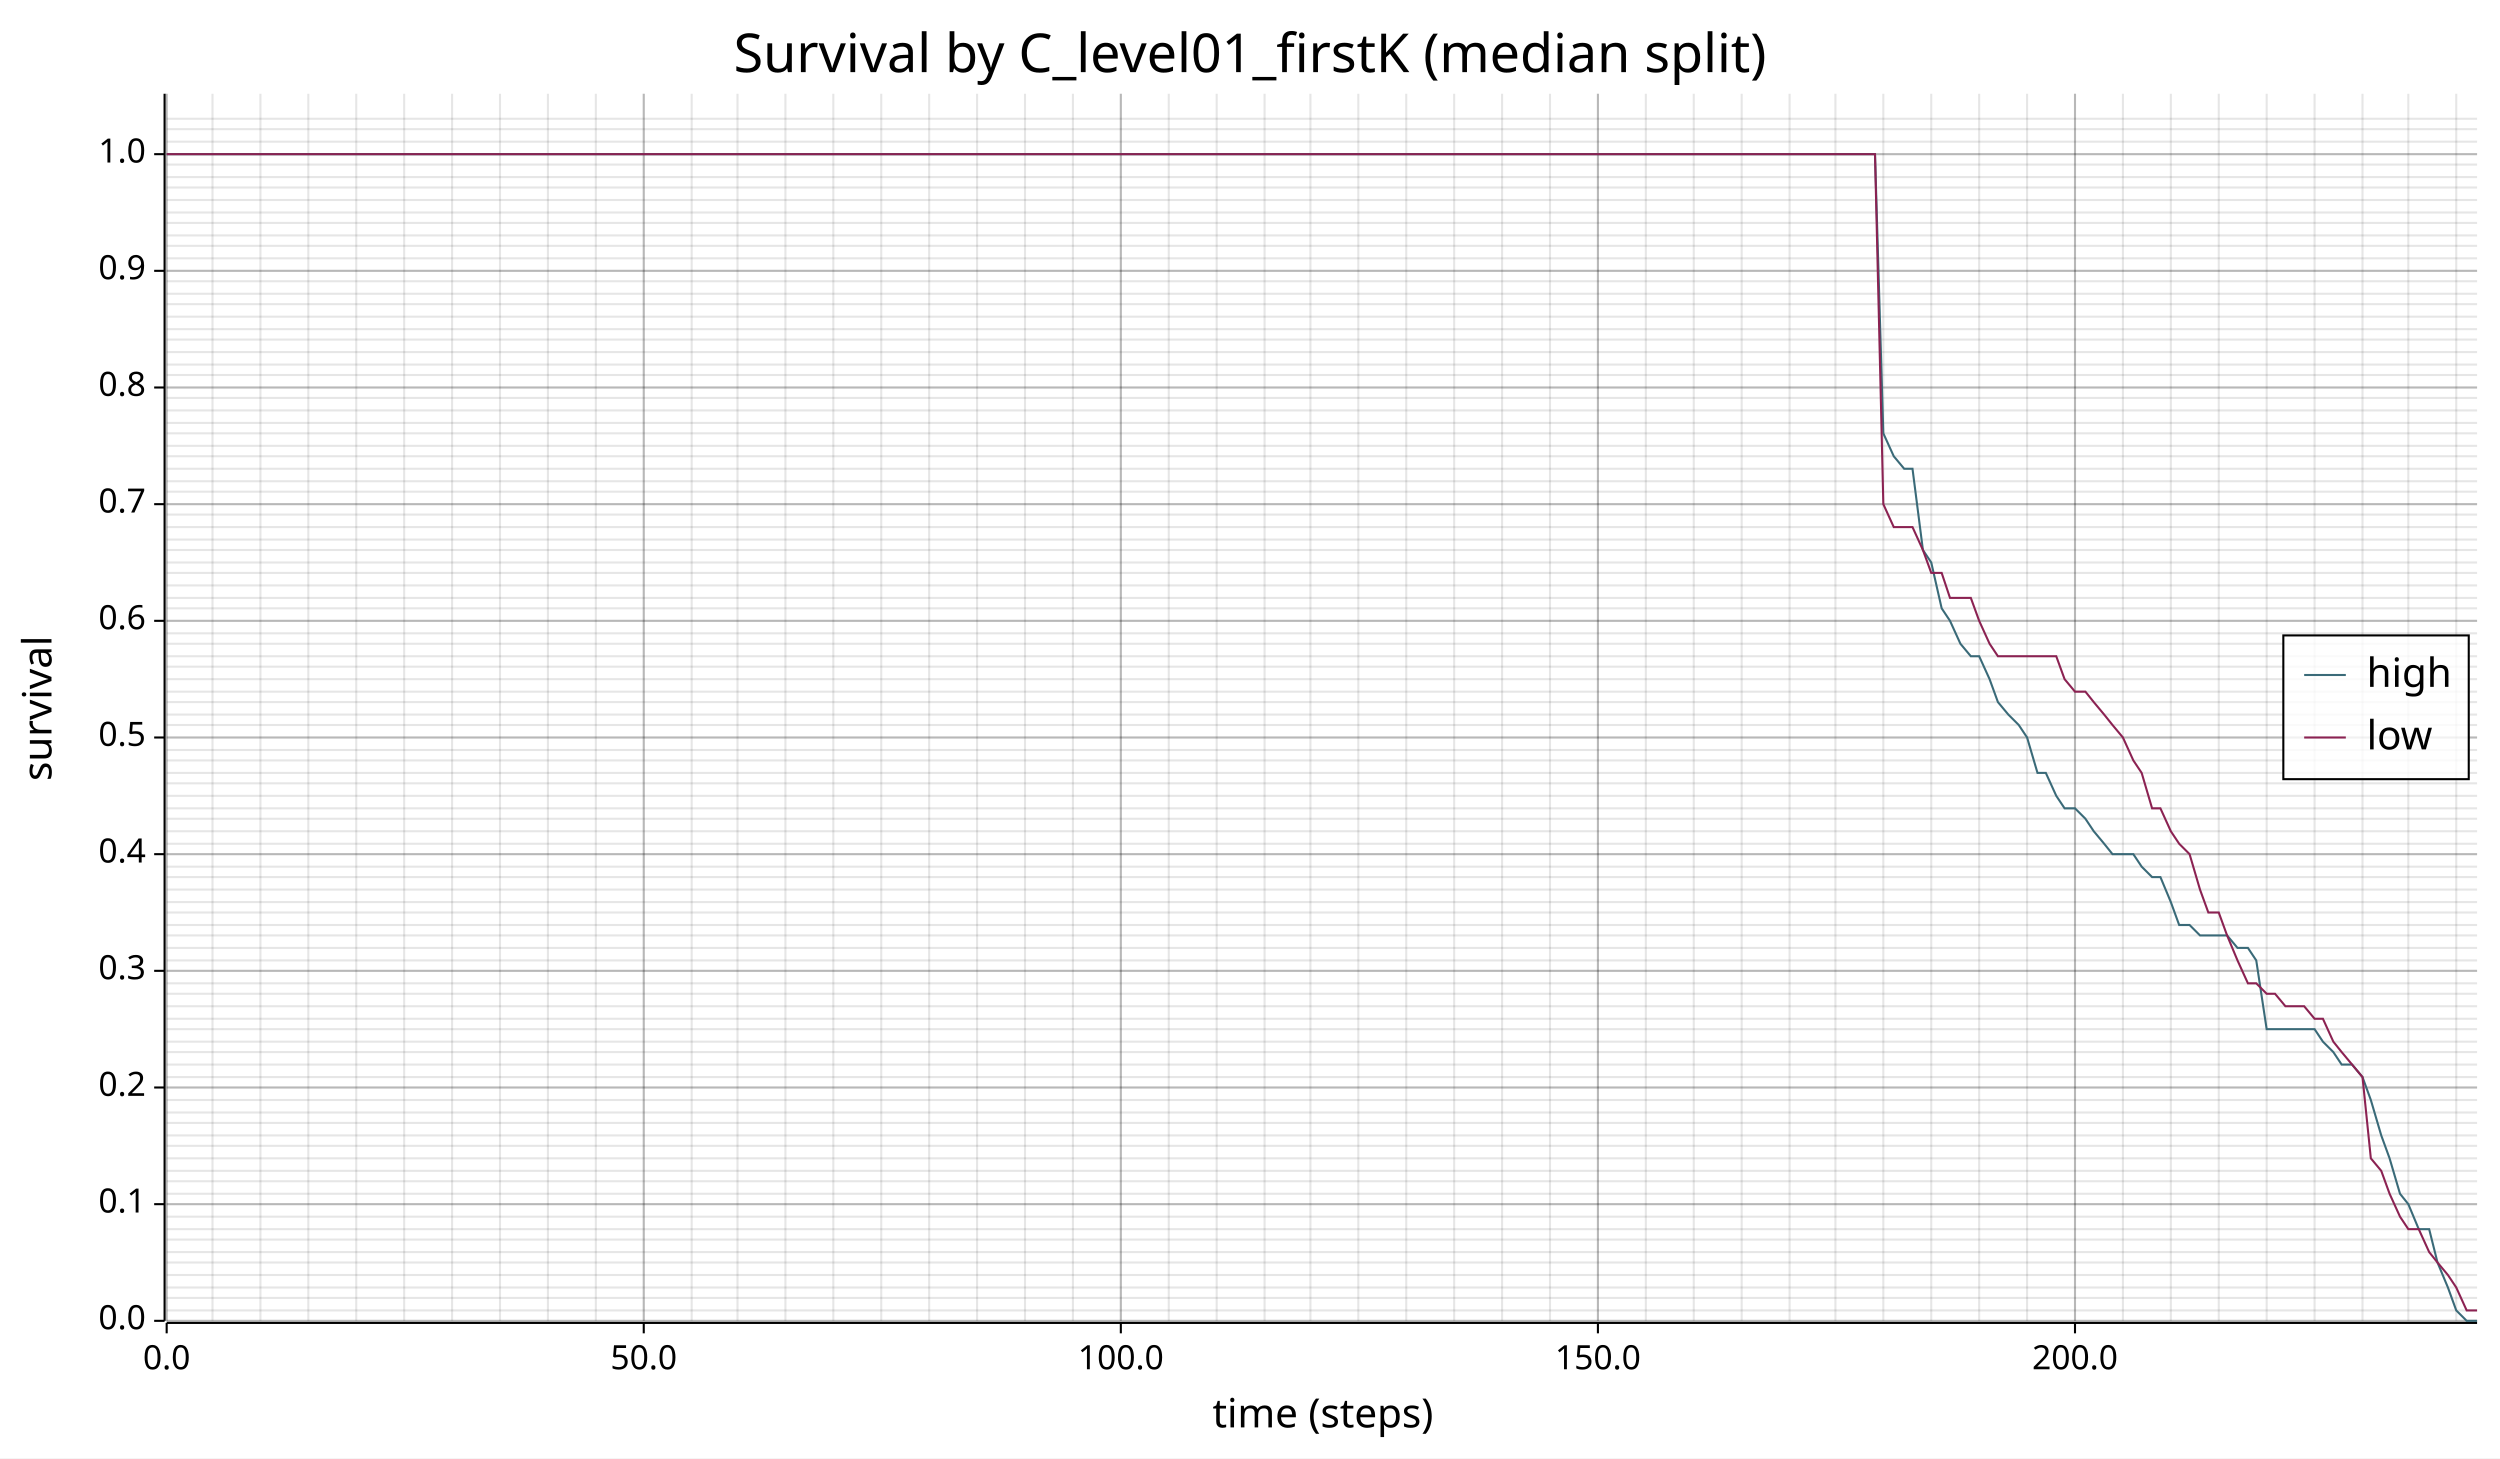
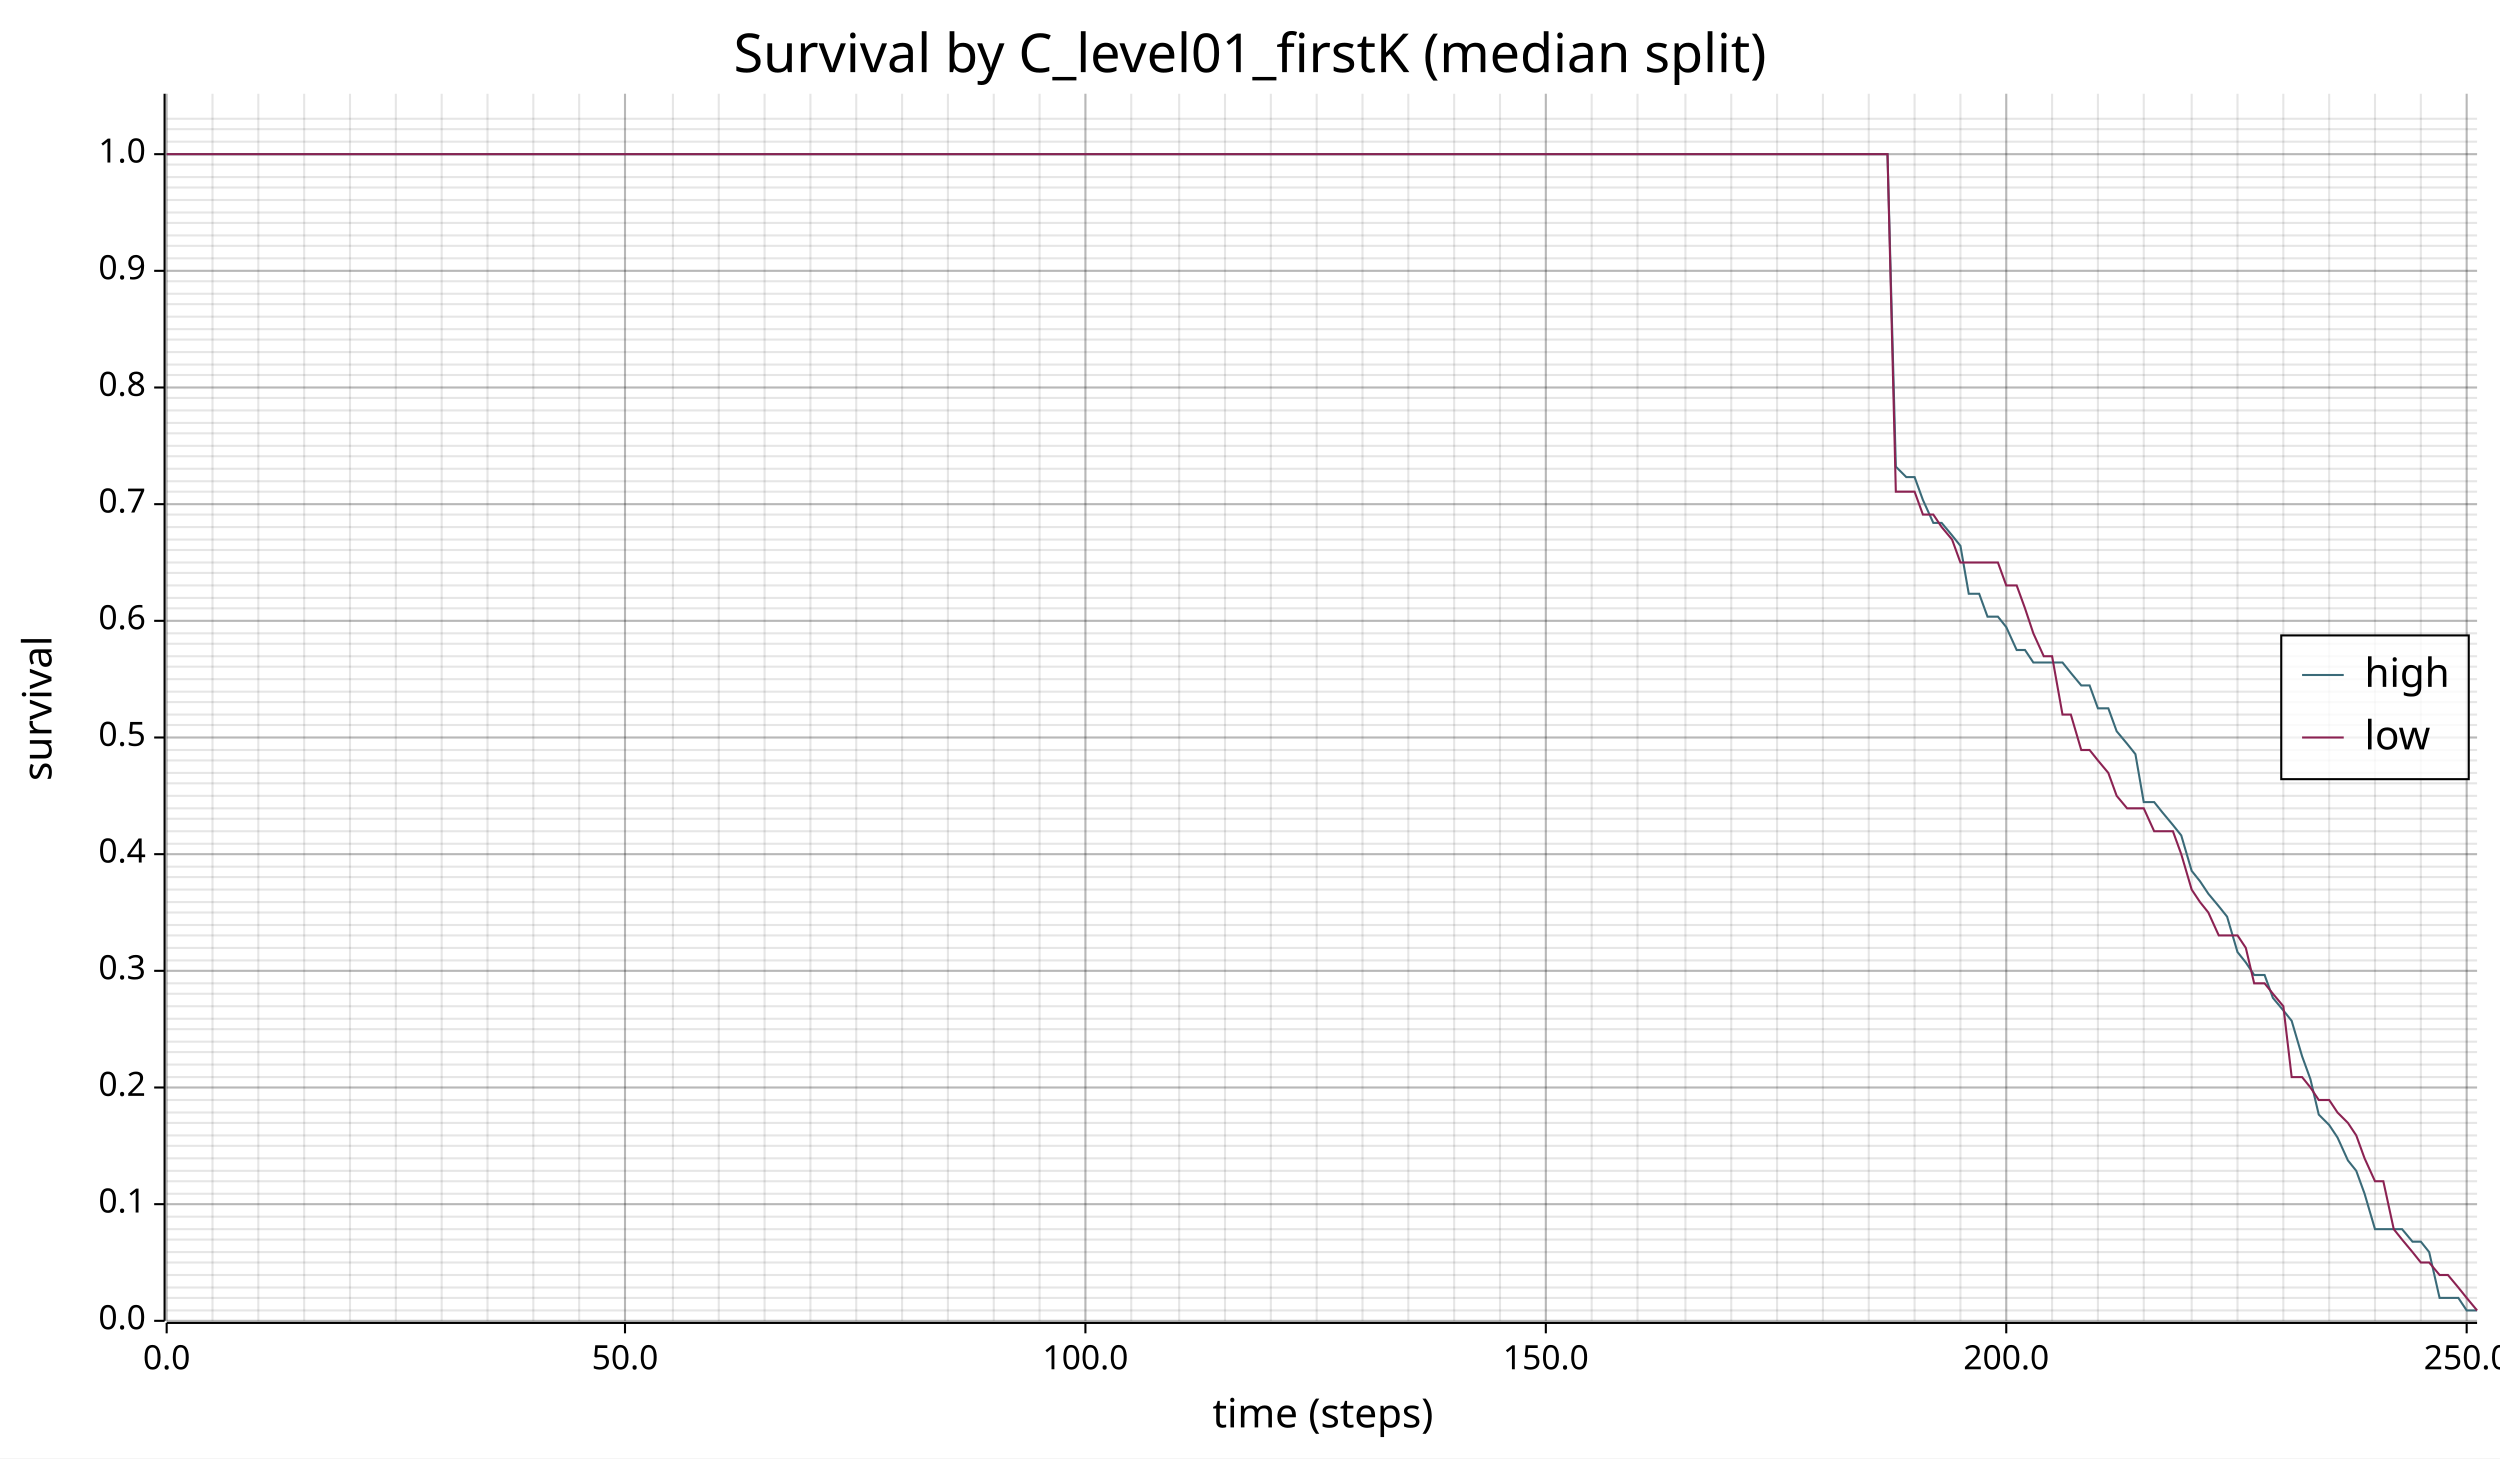
<svg xmlns="http://www.w3.org/2000/svg" width="1200" height="700" viewBox="0 0 1200 700">
  <rect x="0" y="0" width="1200" height="700" opacity="1" fill="#FFFFFF" stroke="none" />
  <text x="600" y="15" dy="0.76em" text-anchor="middle" font-family="sans-serif" font-size="25.806" opacity="1" fill="#000000">
Survival by C_level01_firstK (median split)
</text>
  <line opacity="0.1" stroke="#000000" stroke-width="1" x1="80" y1="634" x2="80" y2="45" />
  <line opacity="0.1" stroke="#000000" stroke-width="1" x1="102" y1="634" x2="102" y2="45" />
-   <line opacity="0.1" stroke="#000000" stroke-width="1" x1="125" y1="634" x2="125" y2="45" />
-   <line opacity="0.1" stroke="#000000" stroke-width="1" x1="148" y1="634" x2="148" y2="45" />
-   <line opacity="0.1" stroke="#000000" stroke-width="1" x1="171" y1="634" x2="171" y2="45" />
-   <line opacity="0.1" stroke="#000000" stroke-width="1" x1="194" y1="634" x2="194" y2="45" />
-   <line opacity="0.1" stroke="#000000" stroke-width="1" x1="217" y1="634" x2="217" y2="45" />
-   <line opacity="0.1" stroke="#000000" stroke-width="1" x1="240" y1="634" x2="240" y2="45" />
-   <line opacity="0.1" stroke="#000000" stroke-width="1" x1="263" y1="634" x2="263" y2="45" />
-   <line opacity="0.1" stroke="#000000" stroke-width="1" x1="286" y1="634" x2="286" y2="45" />
-   <line opacity="0.1" stroke="#000000" stroke-width="1" x1="309" y1="634" x2="309" y2="45" />
-   <line opacity="0.1" stroke="#000000" stroke-width="1" x1="332" y1="634" x2="332" y2="45" />
-   <line opacity="0.1" stroke="#000000" stroke-width="1" x1="354" y1="634" x2="354" y2="45" />
-   <line opacity="0.1" stroke="#000000" stroke-width="1" x1="377" y1="634" x2="377" y2="45" />
-   <line opacity="0.1" stroke="#000000" stroke-width="1" x1="400" y1="634" x2="400" y2="45" />
-   <line opacity="0.1" stroke="#000000" stroke-width="1" x1="423" y1="634" x2="423" y2="45" />
-   <line opacity="0.1" stroke="#000000" stroke-width="1" x1="446" y1="634" x2="446" y2="45" />
-   <line opacity="0.1" stroke="#000000" stroke-width="1" x1="469" y1="634" x2="469" y2="45" />
-   <line opacity="0.1" stroke="#000000" stroke-width="1" x1="492" y1="634" x2="492" y2="45" />
-   <line opacity="0.1" stroke="#000000" stroke-width="1" x1="515" y1="634" x2="515" y2="45" />
-   <line opacity="0.1" stroke="#000000" stroke-width="1" x1="538" y1="634" x2="538" y2="45" />
-   <line opacity="0.1" stroke="#000000" stroke-width="1" x1="561" y1="634" x2="561" y2="45" />
-   <line opacity="0.1" stroke="#000000" stroke-width="1" x1="584" y1="634" x2="584" y2="45" />
-   <line opacity="0.1" stroke="#000000" stroke-width="1" x1="607" y1="634" x2="607" y2="45" />
-   <line opacity="0.1" stroke="#000000" stroke-width="1" x1="629" y1="634" x2="629" y2="45" />
-   <line opacity="0.1" stroke="#000000" stroke-width="1" x1="652" y1="634" x2="652" y2="45" />
-   <line opacity="0.1" stroke="#000000" stroke-width="1" x1="675" y1="634" x2="675" y2="45" />
+   <line opacity="0.1" stroke="#000000" stroke-width="1" x1="124" y1="634" x2="124" y2="45" />
+   <line opacity="0.1" stroke="#000000" stroke-width="1" x1="146" y1="634" x2="146" y2="45" />
+   <line opacity="0.1" stroke="#000000" stroke-width="1" x1="168" y1="634" x2="168" y2="45" />
+   <line opacity="0.1" stroke="#000000" stroke-width="1" x1="190" y1="634" x2="190" y2="45" />
+   <line opacity="0.1" stroke="#000000" stroke-width="1" x1="212" y1="634" x2="212" y2="45" />
+   <line opacity="0.1" stroke="#000000" stroke-width="1" x1="234" y1="634" x2="234" y2="45" />
+   <line opacity="0.1" stroke="#000000" stroke-width="1" x1="256" y1="634" x2="256" y2="45" />
+   <line opacity="0.1" stroke="#000000" stroke-width="1" x1="278" y1="634" x2="278" y2="45" />
+   <line opacity="0.1" stroke="#000000" stroke-width="1" x1="300" y1="634" x2="300" y2="45" />
+   <line opacity="0.1" stroke="#000000" stroke-width="1" x1="323" y1="634" x2="323" y2="45" />
+   <line opacity="0.1" stroke="#000000" stroke-width="1" x1="345" y1="634" x2="345" y2="45" />
+   <line opacity="0.1" stroke="#000000" stroke-width="1" x1="367" y1="634" x2="367" y2="45" />
+   <line opacity="0.1" stroke="#000000" stroke-width="1" x1="389" y1="634" x2="389" y2="45" />
+   <line opacity="0.1" stroke="#000000" stroke-width="1" x1="411" y1="634" x2="411" y2="45" />
+   <line opacity="0.1" stroke="#000000" stroke-width="1" x1="433" y1="634" x2="433" y2="45" />
+   <line opacity="0.1" stroke="#000000" stroke-width="1" x1="455" y1="634" x2="455" y2="45" />
+   <line opacity="0.1" stroke="#000000" stroke-width="1" x1="477" y1="634" x2="477" y2="45" />
+   <line opacity="0.1" stroke="#000000" stroke-width="1" x1="499" y1="634" x2="499" y2="45" />
+   <line opacity="0.1" stroke="#000000" stroke-width="1" x1="521" y1="634" x2="521" y2="45" />
+   <line opacity="0.1" stroke="#000000" stroke-width="1" x1="543" y1="634" x2="543" y2="45" />
+   <line opacity="0.1" stroke="#000000" stroke-width="1" x1="566" y1="634" x2="566" y2="45" />
+   <line opacity="0.1" stroke="#000000" stroke-width="1" x1="588" y1="634" x2="588" y2="45" />
+   <line opacity="0.1" stroke="#000000" stroke-width="1" x1="610" y1="634" x2="610" y2="45" />
+   <line opacity="0.1" stroke="#000000" stroke-width="1" x1="632" y1="634" x2="632" y2="45" />
+   <line opacity="0.1" stroke="#000000" stroke-width="1" x1="654" y1="634" x2="654" y2="45" />
+   <line opacity="0.1" stroke="#000000" stroke-width="1" x1="676" y1="634" x2="676" y2="45" />
  <line opacity="0.1" stroke="#000000" stroke-width="1" x1="698" y1="634" x2="698" y2="45" />
-   <line opacity="0.1" stroke="#000000" stroke-width="1" x1="721" y1="634" x2="721" y2="45" />
-   <line opacity="0.1" stroke="#000000" stroke-width="1" x1="744" y1="634" x2="744" y2="45" />
-   <line opacity="0.1" stroke="#000000" stroke-width="1" x1="767" y1="634" x2="767" y2="45" />
-   <line opacity="0.1" stroke="#000000" stroke-width="1" x1="790" y1="634" x2="790" y2="45" />
-   <line opacity="0.1" stroke="#000000" stroke-width="1" x1="813" y1="634" x2="813" y2="45" />
-   <line opacity="0.1" stroke="#000000" stroke-width="1" x1="836" y1="634" x2="836" y2="45" />
-   <line opacity="0.1" stroke="#000000" stroke-width="1" x1="859" y1="634" x2="859" y2="45" />
-   <line opacity="0.1" stroke="#000000" stroke-width="1" x1="881" y1="634" x2="881" y2="45" />
-   <line opacity="0.1" stroke="#000000" stroke-width="1" x1="904" y1="634" x2="904" y2="45" />
-   <line opacity="0.1" stroke="#000000" stroke-width="1" x1="927" y1="634" x2="927" y2="45" />
-   <line opacity="0.1" stroke="#000000" stroke-width="1" x1="950" y1="634" x2="950" y2="45" />
-   <line opacity="0.1" stroke="#000000" stroke-width="1" x1="973" y1="634" x2="973" y2="45" />
-   <line opacity="0.1" stroke="#000000" stroke-width="1" x1="996" y1="634" x2="996" y2="45" />
-   <line opacity="0.1" stroke="#000000" stroke-width="1" x1="1019" y1="634" x2="1019" y2="45" />
-   <line opacity="0.1" stroke="#000000" stroke-width="1" x1="1042" y1="634" x2="1042" y2="45" />
-   <line opacity="0.1" stroke="#000000" stroke-width="1" x1="1065" y1="634" x2="1065" y2="45" />
-   <line opacity="0.1" stroke="#000000" stroke-width="1" x1="1088" y1="634" x2="1088" y2="45" />
-   <line opacity="0.1" stroke="#000000" stroke-width="1" x1="1111" y1="634" x2="1111" y2="45" />
-   <line opacity="0.1" stroke="#000000" stroke-width="1" x1="1134" y1="634" x2="1134" y2="45" />
-   <line opacity="0.1" stroke="#000000" stroke-width="1" x1="1156" y1="634" x2="1156" y2="45" />
-   <line opacity="0.1" stroke="#000000" stroke-width="1" x1="1179" y1="634" x2="1179" y2="45" />
+   <line opacity="0.1" stroke="#000000" stroke-width="1" x1="720" y1="634" x2="720" y2="45" />
+   <line opacity="0.1" stroke="#000000" stroke-width="1" x1="742" y1="634" x2="742" y2="45" />
+   <line opacity="0.1" stroke="#000000" stroke-width="1" x1="764" y1="634" x2="764" y2="45" />
+   <line opacity="0.1" stroke="#000000" stroke-width="1" x1="786" y1="634" x2="786" y2="45" />
+   <line opacity="0.1" stroke="#000000" stroke-width="1" x1="809" y1="634" x2="809" y2="45" />
+   <line opacity="0.1" stroke="#000000" stroke-width="1" x1="831" y1="634" x2="831" y2="45" />
+   <line opacity="0.1" stroke="#000000" stroke-width="1" x1="853" y1="634" x2="853" y2="45" />
+   <line opacity="0.1" stroke="#000000" stroke-width="1" x1="875" y1="634" x2="875" y2="45" />
+   <line opacity="0.1" stroke="#000000" stroke-width="1" x1="897" y1="634" x2="897" y2="45" />
+   <line opacity="0.1" stroke="#000000" stroke-width="1" x1="919" y1="634" x2="919" y2="45" />
+   <line opacity="0.1" stroke="#000000" stroke-width="1" x1="941" y1="634" x2="941" y2="45" />
+   <line opacity="0.1" stroke="#000000" stroke-width="1" x1="963" y1="634" x2="963" y2="45" />
+   <line opacity="0.1" stroke="#000000" stroke-width="1" x1="985" y1="634" x2="985" y2="45" />
+   <line opacity="0.1" stroke="#000000" stroke-width="1" x1="1007" y1="634" x2="1007" y2="45" />
+   <line opacity="0.1" stroke="#000000" stroke-width="1" x1="1029" y1="634" x2="1029" y2="45" />
+   <line opacity="0.1" stroke="#000000" stroke-width="1" x1="1052" y1="634" x2="1052" y2="45" />
+   <line opacity="0.1" stroke="#000000" stroke-width="1" x1="1074" y1="634" x2="1074" y2="45" />
+   <line opacity="0.1" stroke="#000000" stroke-width="1" x1="1096" y1="634" x2="1096" y2="45" />
+   <line opacity="0.1" stroke="#000000" stroke-width="1" x1="1118" y1="634" x2="1118" y2="45" />
+   <line opacity="0.1" stroke="#000000" stroke-width="1" x1="1140" y1="634" x2="1140" y2="45" />
+   <line opacity="0.1" stroke="#000000" stroke-width="1" x1="1162" y1="634" x2="1162" y2="45" />
+   <line opacity="0.1" stroke="#000000" stroke-width="1" x1="1184" y1="634" x2="1184" y2="45" />
  <line opacity="0.1" stroke="#000000" stroke-width="1" x1="80" y1="634" x2="1189" y2="634" />
  <line opacity="0.1" stroke="#000000" stroke-width="1" x1="80" y1="629" x2="1189" y2="629" />
  <line opacity="0.1" stroke="#000000" stroke-width="1" x1="80" y1="623" x2="1189" y2="623" />
  <line opacity="0.1" stroke="#000000" stroke-width="1" x1="80" y1="618" x2="1189" y2="618" />
  <line opacity="0.1" stroke="#000000" stroke-width="1" x1="80" y1="612" x2="1189" y2="612" />
  <line opacity="0.1" stroke="#000000" stroke-width="1" x1="80" y1="606" x2="1189" y2="606" />
  <line opacity="0.1" stroke="#000000" stroke-width="1" x1="80" y1="601" x2="1189" y2="601" />
  <line opacity="0.1" stroke="#000000" stroke-width="1" x1="80" y1="595" x2="1189" y2="595" />
  <line opacity="0.1" stroke="#000000" stroke-width="1" x1="80" y1="590" x2="1189" y2="590" />
  <line opacity="0.1" stroke="#000000" stroke-width="1" x1="80" y1="584" x2="1189" y2="584" />
  <line opacity="0.1" stroke="#000000" stroke-width="1" x1="80" y1="578" x2="1189" y2="578" />
  <line opacity="0.1" stroke="#000000" stroke-width="1" x1="80" y1="573" x2="1189" y2="573" />
  <line opacity="0.1" stroke="#000000" stroke-width="1" x1="80" y1="567" x2="1189" y2="567" />
  <line opacity="0.1" stroke="#000000" stroke-width="1" x1="80" y1="562" x2="1189" y2="562" />
  <line opacity="0.1" stroke="#000000" stroke-width="1" x1="80" y1="556" x2="1189" y2="556" />
  <line opacity="0.1" stroke="#000000" stroke-width="1" x1="80" y1="550" x2="1189" y2="550" />
  <line opacity="0.1" stroke="#000000" stroke-width="1" x1="80" y1="545" x2="1189" y2="545" />
  <line opacity="0.1" stroke="#000000" stroke-width="1" x1="80" y1="539" x2="1189" y2="539" />
  <line opacity="0.1" stroke="#000000" stroke-width="1" x1="80" y1="534" x2="1189" y2="534" />
  <line opacity="0.1" stroke="#000000" stroke-width="1" x1="80" y1="528" x2="1189" y2="528" />
  <line opacity="0.1" stroke="#000000" stroke-width="1" x1="80" y1="522" x2="1189" y2="522" />
  <line opacity="0.1" stroke="#000000" stroke-width="1" x1="80" y1="517" x2="1189" y2="517" />
  <line opacity="0.1" stroke="#000000" stroke-width="1" x1="80" y1="511" x2="1189" y2="511" />
  <line opacity="0.1" stroke="#000000" stroke-width="1" x1="80" y1="505" x2="1189" y2="505" />
  <line opacity="0.1" stroke="#000000" stroke-width="1" x1="80" y1="500" x2="1189" y2="500" />
  <line opacity="0.1" stroke="#000000" stroke-width="1" x1="80" y1="494" x2="1189" y2="494" />
  <line opacity="0.1" stroke="#000000" stroke-width="1" x1="80" y1="489" x2="1189" y2="489" />
  <line opacity="0.1" stroke="#000000" stroke-width="1" x1="80" y1="483" x2="1189" y2="483" />
  <line opacity="0.1" stroke="#000000" stroke-width="1" x1="80" y1="477" x2="1189" y2="477" />
  <line opacity="0.1" stroke="#000000" stroke-width="1" x1="80" y1="472" x2="1189" y2="472" />
  <line opacity="0.1" stroke="#000000" stroke-width="1" x1="80" y1="466" x2="1189" y2="466" />
  <line opacity="0.1" stroke="#000000" stroke-width="1" x1="80" y1="461" x2="1189" y2="461" />
  <line opacity="0.1" stroke="#000000" stroke-width="1" x1="80" y1="455" x2="1189" y2="455" />
  <line opacity="0.1" stroke="#000000" stroke-width="1" x1="80" y1="449" x2="1189" y2="449" />
  <line opacity="0.1" stroke="#000000" stroke-width="1" x1="80" y1="444" x2="1189" y2="444" />
  <line opacity="0.1" stroke="#000000" stroke-width="1" x1="80" y1="438" x2="1189" y2="438" />
  <line opacity="0.1" stroke="#000000" stroke-width="1" x1="80" y1="433" x2="1189" y2="433" />
  <line opacity="0.1" stroke="#000000" stroke-width="1" x1="80" y1="427" x2="1189" y2="427" />
  <line opacity="0.1" stroke="#000000" stroke-width="1" x1="80" y1="421" x2="1189" y2="421" />
  <line opacity="0.1" stroke="#000000" stroke-width="1" x1="80" y1="416" x2="1189" y2="416" />
  <line opacity="0.1" stroke="#000000" stroke-width="1" x1="80" y1="410" x2="1189" y2="410" />
  <line opacity="0.1" stroke="#000000" stroke-width="1" x1="80" y1="405" x2="1189" y2="405" />
  <line opacity="0.1" stroke="#000000" stroke-width="1" x1="80" y1="399" x2="1189" y2="399" />
  <line opacity="0.1" stroke="#000000" stroke-width="1" x1="80" y1="393" x2="1189" y2="393" />
  <line opacity="0.1" stroke="#000000" stroke-width="1" x1="80" y1="388" x2="1189" y2="388" />
  <line opacity="0.1" stroke="#000000" stroke-width="1" x1="80" y1="382" x2="1189" y2="382" />
  <line opacity="0.1" stroke="#000000" stroke-width="1" x1="80" y1="376" x2="1189" y2="376" />
  <line opacity="0.1" stroke="#000000" stroke-width="1" x1="80" y1="371" x2="1189" y2="371" />
  <line opacity="0.1" stroke="#000000" stroke-width="1" x1="80" y1="365" x2="1189" y2="365" />
  <line opacity="0.1" stroke="#000000" stroke-width="1" x1="80" y1="360" x2="1189" y2="360" />
  <line opacity="0.1" stroke="#000000" stroke-width="1" x1="80" y1="354" x2="1189" y2="354" />
  <line opacity="0.1" stroke="#000000" stroke-width="1" x1="80" y1="348" x2="1189" y2="348" />
  <line opacity="0.1" stroke="#000000" stroke-width="1" x1="80" y1="343" x2="1189" y2="343" />
  <line opacity="0.1" stroke="#000000" stroke-width="1" x1="80" y1="337" x2="1189" y2="337" />
  <line opacity="0.1" stroke="#000000" stroke-width="1" x1="80" y1="332" x2="1189" y2="332" />
  <line opacity="0.1" stroke="#000000" stroke-width="1" x1="80" y1="326" x2="1189" y2="326" />
  <line opacity="0.1" stroke="#000000" stroke-width="1" x1="80" y1="320" x2="1189" y2="320" />
  <line opacity="0.1" stroke="#000000" stroke-width="1" x1="80" y1="315" x2="1189" y2="315" />
  <line opacity="0.1" stroke="#000000" stroke-width="1" x1="80" y1="309" x2="1189" y2="309" />
  <line opacity="0.1" stroke="#000000" stroke-width="1" x1="80" y1="304" x2="1189" y2="304" />
  <line opacity="0.1" stroke="#000000" stroke-width="1" x1="80" y1="298" x2="1189" y2="298" />
  <line opacity="0.1" stroke="#000000" stroke-width="1" x1="80" y1="292" x2="1189" y2="292" />
  <line opacity="0.1" stroke="#000000" stroke-width="1" x1="80" y1="287" x2="1189" y2="287" />
  <line opacity="0.1" stroke="#000000" stroke-width="1" x1="80" y1="281" x2="1189" y2="281" />
  <line opacity="0.1" stroke="#000000" stroke-width="1" x1="80" y1="275" x2="1189" y2="275" />
  <line opacity="0.1" stroke="#000000" stroke-width="1" x1="80" y1="270" x2="1189" y2="270" />
  <line opacity="0.1" stroke="#000000" stroke-width="1" x1="80" y1="264" x2="1189" y2="264" />
  <line opacity="0.1" stroke="#000000" stroke-width="1" x1="80" y1="259" x2="1189" y2="259" />
  <line opacity="0.1" stroke="#000000" stroke-width="1" x1="80" y1="253" x2="1189" y2="253" />
  <line opacity="0.1" stroke="#000000" stroke-width="1" x1="80" y1="247" x2="1189" y2="247" />
  <line opacity="0.1" stroke="#000000" stroke-width="1" x1="80" y1="242" x2="1189" y2="242" />
  <line opacity="0.1" stroke="#000000" stroke-width="1" x1="80" y1="236" x2="1189" y2="236" />
  <line opacity="0.1" stroke="#000000" stroke-width="1" x1="80" y1="231" x2="1189" y2="231" />
  <line opacity="0.1" stroke="#000000" stroke-width="1" x1="80" y1="225" x2="1189" y2="225" />
  <line opacity="0.1" stroke="#000000" stroke-width="1" x1="80" y1="219" x2="1189" y2="219" />
  <line opacity="0.1" stroke="#000000" stroke-width="1" x1="80" y1="214" x2="1189" y2="214" />
  <line opacity="0.1" stroke="#000000" stroke-width="1" x1="80" y1="208" x2="1189" y2="208" />
  <line opacity="0.1" stroke="#000000" stroke-width="1" x1="80" y1="203" x2="1189" y2="203" />
  <line opacity="0.1" stroke="#000000" stroke-width="1" x1="80" y1="197" x2="1189" y2="197" />
  <line opacity="0.1" stroke="#000000" stroke-width="1" x1="80" y1="191" x2="1189" y2="191" />
  <line opacity="0.1" stroke="#000000" stroke-width="1" x1="80" y1="186" x2="1189" y2="186" />
  <line opacity="0.1" stroke="#000000" stroke-width="1" x1="80" y1="180" x2="1189" y2="180" />
  <line opacity="0.1" stroke="#000000" stroke-width="1" x1="80" y1="175" x2="1189" y2="175" />
  <line opacity="0.1" stroke="#000000" stroke-width="1" x1="80" y1="169" x2="1189" y2="169" />
  <line opacity="0.1" stroke="#000000" stroke-width="1" x1="80" y1="163" x2="1189" y2="163" />
  <line opacity="0.1" stroke="#000000" stroke-width="1" x1="80" y1="158" x2="1189" y2="158" />
  <line opacity="0.1" stroke="#000000" stroke-width="1" x1="80" y1="152" x2="1189" y2="152" />
  <line opacity="0.1" stroke="#000000" stroke-width="1" x1="80" y1="146" x2="1189" y2="146" />
  <line opacity="0.1" stroke="#000000" stroke-width="1" x1="80" y1="141" x2="1189" y2="141" />
  <line opacity="0.1" stroke="#000000" stroke-width="1" x1="80" y1="135" x2="1189" y2="135" />
  <line opacity="0.1" stroke="#000000" stroke-width="1" x1="80" y1="130" x2="1189" y2="130" />
  <line opacity="0.1" stroke="#000000" stroke-width="1" x1="80" y1="124" x2="1189" y2="124" />
  <line opacity="0.1" stroke="#000000" stroke-width="1" x1="80" y1="118" x2="1189" y2="118" />
  <line opacity="0.1" stroke="#000000" stroke-width="1" x1="80" y1="113" x2="1189" y2="113" />
  <line opacity="0.1" stroke="#000000" stroke-width="1" x1="80" y1="107" x2="1189" y2="107" />
  <line opacity="0.1" stroke="#000000" stroke-width="1" x1="80" y1="102" x2="1189" y2="102" />
  <line opacity="0.1" stroke="#000000" stroke-width="1" x1="80" y1="96" x2="1189" y2="96" />
  <line opacity="0.1" stroke="#000000" stroke-width="1" x1="80" y1="90" x2="1189" y2="90" />
  <line opacity="0.1" stroke="#000000" stroke-width="1" x1="80" y1="85" x2="1189" y2="85" />
  <line opacity="0.1" stroke="#000000" stroke-width="1" x1="80" y1="79" x2="1189" y2="79" />
  <line opacity="0.1" stroke="#000000" stroke-width="1" x1="80" y1="74" x2="1189" y2="74" />
  <line opacity="0.1" stroke="#000000" stroke-width="1" x1="80" y1="68" x2="1189" y2="68" />
  <line opacity="0.1" stroke="#000000" stroke-width="1" x1="80" y1="62" x2="1189" y2="62" />
  <line opacity="0.1" stroke="#000000" stroke-width="1" x1="80" y1="57" x2="1189" y2="57" />
  <text x="10" y="340" dy="0.76em" text-anchor="middle" font-family="sans-serif" font-size="19.355" opacity="1" fill="#000000" transform="rotate(270, 10, 340)">
survival
</text>
  <text x="635" y="690" dy="-0.5ex" text-anchor="middle" font-family="sans-serif" font-size="19.355" opacity="1" fill="#000000">
time (steps)
</text>
  <line opacity="0.2" stroke="#000000" stroke-width="1" x1="80" y1="634" x2="80" y2="45" />
-   <line opacity="0.2" stroke="#000000" stroke-width="1" x1="309" y1="634" x2="309" y2="45" />
-   <line opacity="0.2" stroke="#000000" stroke-width="1" x1="538" y1="634" x2="538" y2="45" />
-   <line opacity="0.2" stroke="#000000" stroke-width="1" x1="767" y1="634" x2="767" y2="45" />
-   <line opacity="0.2" stroke="#000000" stroke-width="1" x1="996" y1="634" x2="996" y2="45" />
+   <line opacity="0.2" stroke="#000000" stroke-width="1" x1="300" y1="634" x2="300" y2="45" />
+   <line opacity="0.2" stroke="#000000" stroke-width="1" x1="521" y1="634" x2="521" y2="45" />
+   <line opacity="0.2" stroke="#000000" stroke-width="1" x1="742" y1="634" x2="742" y2="45" />
+   <line opacity="0.2" stroke="#000000" stroke-width="1" x1="963" y1="634" x2="963" y2="45" />
+   <line opacity="0.2" stroke="#000000" stroke-width="1" x1="1184" y1="634" x2="1184" y2="45" />
  <line opacity="0.2" stroke="#000000" stroke-width="1" x1="80" y1="634" x2="1189" y2="634" />
  <line opacity="0.2" stroke="#000000" stroke-width="1" x1="80" y1="578" x2="1189" y2="578" />
  <line opacity="0.2" stroke="#000000" stroke-width="1" x1="80" y1="522" x2="1189" y2="522" />
  <line opacity="0.2" stroke="#000000" stroke-width="1" x1="80" y1="466" x2="1189" y2="466" />
  <line opacity="0.2" stroke="#000000" stroke-width="1" x1="80" y1="410" x2="1189" y2="410" />
  <line opacity="0.2" stroke="#000000" stroke-width="1" x1="80" y1="354" x2="1189" y2="354" />
  <line opacity="0.2" stroke="#000000" stroke-width="1" x1="80" y1="298" x2="1189" y2="298" />
  <line opacity="0.2" stroke="#000000" stroke-width="1" x1="80" y1="242" x2="1189" y2="242" />
  <line opacity="0.2" stroke="#000000" stroke-width="1" x1="80" y1="186" x2="1189" y2="186" />
  <line opacity="0.2" stroke="#000000" stroke-width="1" x1="80" y1="130" x2="1189" y2="130" />
  <line opacity="0.2" stroke="#000000" stroke-width="1" x1="80" y1="74" x2="1189" y2="74" />
  <polyline fill="none" opacity="1" stroke="#000000" stroke-width="1" points="79,45 79,634 " />
  <text x="70" y="634" dy="0.5ex" text-anchor="end" font-family="sans-serif" font-size="16.129" opacity="1" fill="#000000">
0.0
</text>
  <polyline fill="none" opacity="1" stroke="#000000" stroke-width="1" points="74,634 79,634 " />
  <text x="70" y="578" dy="0.5ex" text-anchor="end" font-family="sans-serif" font-size="16.129" opacity="1" fill="#000000">
0.1
</text>
  <polyline fill="none" opacity="1" stroke="#000000" stroke-width="1" points="74,578 79,578 " />
  <text x="70" y="522" dy="0.5ex" text-anchor="end" font-family="sans-serif" font-size="16.129" opacity="1" fill="#000000">
0.2
</text>
  <polyline fill="none" opacity="1" stroke="#000000" stroke-width="1" points="74,522 79,522 " />
  <text x="70" y="466" dy="0.5ex" text-anchor="end" font-family="sans-serif" font-size="16.129" opacity="1" fill="#000000">
0.3
</text>
  <polyline fill="none" opacity="1" stroke="#000000" stroke-width="1" points="74,466 79,466 " />
  <text x="70" y="410" dy="0.5ex" text-anchor="end" font-family="sans-serif" font-size="16.129" opacity="1" fill="#000000">
0.4
</text>
  <polyline fill="none" opacity="1" stroke="#000000" stroke-width="1" points="74,410 79,410 " />
  <text x="70" y="354" dy="0.5ex" text-anchor="end" font-family="sans-serif" font-size="16.129" opacity="1" fill="#000000">
0.5
</text>
  <polyline fill="none" opacity="1" stroke="#000000" stroke-width="1" points="74,354 79,354 " />
  <text x="70" y="298" dy="0.5ex" text-anchor="end" font-family="sans-serif" font-size="16.129" opacity="1" fill="#000000">
0.6
</text>
  <polyline fill="none" opacity="1" stroke="#000000" stroke-width="1" points="74,298 79,298 " />
  <text x="70" y="242" dy="0.5ex" text-anchor="end" font-family="sans-serif" font-size="16.129" opacity="1" fill="#000000">
0.7
</text>
  <polyline fill="none" opacity="1" stroke="#000000" stroke-width="1" points="74,242 79,242 " />
  <text x="70" y="186" dy="0.5ex" text-anchor="end" font-family="sans-serif" font-size="16.129" opacity="1" fill="#000000">
0.8
</text>
  <polyline fill="none" opacity="1" stroke="#000000" stroke-width="1" points="74,186 79,186 " />
  <text x="70" y="130" dy="0.5ex" text-anchor="end" font-family="sans-serif" font-size="16.129" opacity="1" fill="#000000">
0.9
</text>
  <polyline fill="none" opacity="1" stroke="#000000" stroke-width="1" points="74,130 79,130 " />
  <text x="70" y="74" dy="0.5ex" text-anchor="end" font-family="sans-serif" font-size="16.129" opacity="1" fill="#000000">
1.0
</text>
  <polyline fill="none" opacity="1" stroke="#000000" stroke-width="1" points="74,74 79,74 " />
  <polyline fill="none" opacity="1" stroke="#000000" stroke-width="1" points="80,635 1189,635 " />
  <text x="80" y="645" dy="0.76em" text-anchor="middle" font-family="sans-serif" font-size="16.129" opacity="1" fill="#000000">
0.0
</text>
  <polyline fill="none" opacity="1" stroke="#000000" stroke-width="1" points="80,635 80,640 " />
-   <text x="309" y="645" dy="0.76em" text-anchor="middle" font-family="sans-serif" font-size="16.129" opacity="1" fill="#000000">
+   <text x="300" y="645" dy="0.76em" text-anchor="middle" font-family="sans-serif" font-size="16.129" opacity="1" fill="#000000">
50.0
</text>
-   <polyline fill="none" opacity="1" stroke="#000000" stroke-width="1" points="309,635 309,640 " />
-   <text x="538" y="645" dy="0.76em" text-anchor="middle" font-family="sans-serif" font-size="16.129" opacity="1" fill="#000000">
+   <polyline fill="none" opacity="1" stroke="#000000" stroke-width="1" points="300,635 300,640 " />
+   <text x="521" y="645" dy="0.76em" text-anchor="middle" font-family="sans-serif" font-size="16.129" opacity="1" fill="#000000">
100.0
</text>
-   <polyline fill="none" opacity="1" stroke="#000000" stroke-width="1" points="538,635 538,640 " />
-   <text x="767" y="645" dy="0.76em" text-anchor="middle" font-family="sans-serif" font-size="16.129" opacity="1" fill="#000000">
+   <polyline fill="none" opacity="1" stroke="#000000" stroke-width="1" points="521,635 521,640 " />
+   <text x="742" y="645" dy="0.76em" text-anchor="middle" font-family="sans-serif" font-size="16.129" opacity="1" fill="#000000">
150.0
</text>
-   <polyline fill="none" opacity="1" stroke="#000000" stroke-width="1" points="767,635 767,640 " />
-   <text x="996" y="645" dy="0.76em" text-anchor="middle" font-family="sans-serif" font-size="16.129" opacity="1" fill="#000000">
+   <polyline fill="none" opacity="1" stroke="#000000" stroke-width="1" points="742,635 742,640 " />
+   <text x="963" y="645" dy="0.76em" text-anchor="middle" font-family="sans-serif" font-size="16.129" opacity="1" fill="#000000">
200.0
</text>
-   <polyline fill="none" opacity="1" stroke="#000000" stroke-width="1" points="996,635 996,640 " />
-   <polyline fill="none" opacity="1" stroke="#3A6A78" stroke-width="1" points="80,74 84,74 89,74 93,74 98,74 102,74 107,74 112,74 116,74 121,74 125,74 130,74 134,74 139,74 144,74 148,74 153,74 157,74 162,74 167,74 171,74 176,74 180,74 185,74 189,74 194,74 199,74 203,74 208,74 212,74 217,74 222,74 226,74 231,74 235,74 240,74 244,74 249,74 254,74 258,74 263,74 267,74 272,74 277,74 281,74 286,74 290,74 295,74 299,74 304,74 309,74 313,74 318,74 322,74 327,74 332,74 336,74 341,74 345,74 350,74 354,74 359,74 364,74 368,74 373,74 377,74 382,74 387,74 391,74 396,74 400,74 405,74 409,74 414,74 419,74 423,74 428,74 432,74 437,74 442,74 446,74 451,74 455,74 460,74 464,74 469,74 474,74 478,74 483,74 487,74 492,74 497,74 501,74 506,74 510,74 515,74 519,74 524,74 529,74 533,74 538,74 542,74 547,74 552,74 556,74 561,74 565,74 570,74 574,74 579,74 584,74 588,74 593,74 597,74 602,74 607,74 611,74 616,74 620,74 625,74 629,74 634,74 639,74 643,74 648,74 652,74 657,74 661,74 666,74 671,74 675,74 680,74 684,74 689,74 694,74 698,74 703,74 707,74 712,74 716,74 721,74 726,74 730,74 735,74 739,74 744,74 749,74 753,74 758,74 762,74 767,74 771,74 776,74 781,74 785,74 790,74 794,74 799,74 804,74 808,74 813,74 817,74 822,74 826,74 831,74 836,74 840,74 845,74 849,74 854,74 859,74 863,74 868,74 872,74 877,74 881,74 886,74 891,74 895,74 900,74 904,208 909,219 914,225 918,225 923,264 927,270 932,292 936,298 941,309 946,315 950,315 955,326 959,337 964,343 969,348 973,354 978,371 982,371 987,382 991,388 996,388 1001,393 1005,399 1010,405 1014,410 1019,410 1024,410 1028,416 1033,421 1037,421 1042,433 1046,444 1051,444 1056,449 1060,449 1065,449 1069,449 1074,455 1079,455 1083,461 1088,494 1092,494 1097,494 1101,494 1106,494 1111,494 1115,500 1120,505 1124,511 1129,511 1134,517 1138,528 1143,545 1147,556 1152,573 1156,578 1161,590 1166,590 1170,606 1175,618 1179,629 1184,634 1189,634 " />
-   <polyline fill="none" opacity="1" stroke="#8B2252" stroke-width="1" points="80,74 84,74 89,74 93,74 98,74 102,74 107,74 112,74 116,74 121,74 125,74 130,74 134,74 139,74 144,74 148,74 153,74 157,74 162,74 167,74 171,74 176,74 180,74 185,74 189,74 194,74 199,74 203,74 208,74 212,74 217,74 222,74 226,74 231,74 235,74 240,74 244,74 249,74 254,74 258,74 263,74 267,74 272,74 277,74 281,74 286,74 290,74 295,74 299,74 304,74 309,74 313,74 318,74 322,74 327,74 332,74 336,74 341,74 345,74 350,74 354,74 359,74 364,74 368,74 373,74 377,74 382,74 387,74 391,74 396,74 400,74 405,74 409,74 414,74 419,74 423,74 428,74 432,74 437,74 442,74 446,74 451,74 455,74 460,74 464,74 469,74 474,74 478,74 483,74 487,74 492,74 497,74 501,74 506,74 510,74 515,74 519,74 524,74 529,74 533,74 538,74 542,74 547,74 552,74 556,74 561,74 565,74 570,74 574,74 579,74 584,74 588,74 593,74 597,74 602,74 607,74 611,74 616,74 620,74 625,74 629,74 634,74 639,74 643,74 648,74 652,74 657,74 661,74 666,74 671,74 675,74 680,74 684,74 689,74 694,74 698,74 703,74 707,74 712,74 716,74 721,74 726,74 730,74 735,74 739,74 744,74 749,74 753,74 758,74 762,74 767,74 771,74 776,74 781,74 785,74 790,74 794,74 799,74 804,74 808,74 813,74 817,74 822,74 826,74 831,74 836,74 840,74 845,74 849,74 854,74 859,74 863,74 868,74 872,74 877,74 881,74 886,74 891,74 895,74 900,74 904,242 909,253 914,253 918,253 923,264 927,275 932,275 936,287 941,287 946,287 950,298 955,309 959,315 964,315 969,315 973,315 978,315 982,315 987,315 991,326 996,332 1001,332 1005,337 1010,343 1014,348 1019,354 1024,365 1028,371 1033,388 1037,388 1042,399 1046,405 1051,410 1056,427 1060,438 1065,438 1069,449 1074,461 1079,472 1083,472 1088,477 1092,477 1097,483 1101,483 1106,483 1111,489 1115,489 1120,500 1124,505 1129,511 1134,517 1138,556 1143,562 1147,573 1152,584 1156,590 1161,590 1166,601 1170,606 1175,612 1179,618 1184,629 1189,629 " />
-   <rect x="1096" y="305" width="89" height="69" opacity="0.8" fill="#FFFFFF" stroke="none" />
-   <rect x="1096" y="305" width="89" height="69" opacity="1" fill="none" stroke="#000000" />
-   <text x="1136" y="315" dy="0.76em" text-anchor="start" font-family="sans-serif" font-size="19.355" opacity="1" fill="#000000">
+   <polyline fill="none" opacity="1" stroke="#000000" stroke-width="1" points="963,635 963,640 " />
+   <text x="1184" y="645" dy="0.76em" text-anchor="middle" font-family="sans-serif" font-size="16.129" opacity="1" fill="#000000">
+ 250.0
+ </text>
+   <polyline fill="none" opacity="1" stroke="#000000" stroke-width="1" points="1184,635 1184,640 " />
+   <polyline fill="none" opacity="1" stroke="#3A6A78" stroke-width="1" points="80,74 84,74 88,74 93,74 97,74 102,74 106,74 110,74 115,74 119,74 124,74 128,74 133,74 137,74 141,74 146,74 150,74 155,74 159,74 163,74 168,74 172,74 177,74 181,74 186,74 190,74 194,74 199,74 203,74 208,74 212,74 216,74 221,74 225,74 230,74 234,74 239,74 243,74 247,74 252,74 256,74 261,74 265,74 269,74 274,74 278,74 283,74 287,74 292,74 296,74 300,74 305,74 309,74 314,74 318,74 323,74 327,74 331,74 336,74 340,74 345,74 349,74 353,74 358,74 362,74 367,74 371,74 376,74 380,74 384,74 389,74 393,74 398,74 402,74 406,74 411,74 415,74 420,74 424,74 429,74 433,74 437,74 442,74 446,74 451,74 455,74 459,74 464,74 468,74 473,74 477,74 482,74 486,74 490,74 495,74 499,74 504,74 508,74 512,74 517,74 521,74 526,74 530,74 535,74 539,74 543,74 548,74 552,74 557,74 561,74 566,74 570,74 574,74 579,74 583,74 588,74 592,74 596,74 601,74 605,74 610,74 614,74 619,74 623,74 627,74 632,74 636,74 641,74 645,74 649,74 654,74 658,74 663,74 667,74 672,74 676,74 680,74 685,74 689,74 694,74 698,74 702,74 707,74 711,74 716,74 720,74 725,74 729,74 733,74 738,74 742,74 747,74 751,74 756,74 760,74 764,74 769,74 773,74 778,74 782,74 786,74 791,74 795,74 800,74 804,74 809,74 813,74 817,74 822,74 826,74 831,74 835,74 839,74 844,74 848,74 853,74 857,74 862,74 866,74 870,74 875,74 879,74 884,74 888,74 892,74 897,74 901,74 906,74 910,224 915,229 919,229 923,240 928,251 932,251 937,257 941,262 945,285 950,285 954,296 959,296 963,301 968,312 972,312 976,318 981,318 985,318 990,318 994,323 999,329 1003,329 1007,340 1012,340 1016,351 1021,357 1025,362 1029,385 1034,385 1038,390 1043,396 1047,401 1052,418 1056,423 1060,429 1065,435 1069,440 1074,457 1078,462 1082,468 1087,468 1091,479 1096,485 1100,490 1105,507 1109,518 1113,535 1118,540 1122,546 1127,557 1131,562 1135,573 1140,590 1144,590 1149,590 1153,590 1158,596 1162,596 1166,601 1171,623 1175,623 1180,623 1184,629 1189,629 " />
+   <polyline fill="none" opacity="1" stroke="#8B2252" stroke-width="1" points="80,74 84,74 88,74 93,74 97,74 102,74 106,74 110,74 115,74 119,74 124,74 128,74 133,74 137,74 141,74 146,74 150,74 155,74 159,74 163,74 168,74 172,74 177,74 181,74 186,74 190,74 194,74 199,74 203,74 208,74 212,74 216,74 221,74 225,74 230,74 234,74 239,74 243,74 247,74 252,74 256,74 261,74 265,74 269,74 274,74 278,74 283,74 287,74 292,74 296,74 300,74 305,74 309,74 314,74 318,74 323,74 327,74 331,74 336,74 340,74 345,74 349,74 353,74 358,74 362,74 367,74 371,74 376,74 380,74 384,74 389,74 393,74 398,74 402,74 406,74 411,74 415,74 420,74 424,74 429,74 433,74 437,74 442,74 446,74 451,74 455,74 459,74 464,74 468,74 473,74 477,74 482,74 486,74 490,74 495,74 499,74 504,74 508,74 512,74 517,74 521,74 526,74 530,74 535,74 539,74 543,74 548,74 552,74 557,74 561,74 566,74 570,74 574,74 579,74 583,74 588,74 592,74 596,74 601,74 605,74 610,74 614,74 619,74 623,74 627,74 632,74 636,74 641,74 645,74 649,74 654,74 658,74 663,74 667,74 672,74 676,74 680,74 685,74 689,74 694,74 698,74 702,74 707,74 711,74 716,74 720,74 725,74 729,74 733,74 738,74 742,74 747,74 751,74 756,74 760,74 764,74 769,74 773,74 778,74 782,74 786,74 791,74 795,74 800,74 804,74 809,74 813,74 817,74 822,74 826,74 831,74 835,74 839,74 844,74 848,74 853,74 857,74 862,74 866,74 870,74 875,74 879,74 884,74 888,74 892,74 897,74 901,74 906,74 910,236 915,236 919,236 923,247 928,247 932,253 937,259 941,270 945,270 950,270 954,270 959,270 963,281 968,281 972,292 976,304 981,315 985,315 990,343 994,343 999,360 1003,360 1007,365 1012,371 1016,382 1021,388 1025,388 1029,388 1034,399 1038,399 1043,399 1047,410 1052,427 1056,433 1060,438 1065,449 1069,449 1074,449 1078,455 1082,472 1087,472 1091,477 1096,483 1100,517 1105,517 1109,522 1113,528 1118,528 1122,534 1127,539 1131,545 1135,556 1140,567 1144,567 1149,590 1153,595 1158,601 1162,606 1166,606 1171,612 1175,612 1180,618 1184,623 1189,629 " />
+   <rect x="1095" y="305" width="90" height="69" opacity="0.8" fill="#FFFFFF" stroke="none" />
+   <rect x="1095" y="305" width="90" height="69" opacity="1" fill="none" stroke="#000000" />
+   <text x="1135" y="315" dy="0.76em" text-anchor="start" font-family="sans-serif" font-size="19.355" opacity="1" fill="#000000">
high
</text>
-   <text x="1136" y="345" dy="0.76em" text-anchor="start" font-family="sans-serif" font-size="19.355" opacity="1" fill="#000000">
+   <text x="1135" y="345" dy="0.76em" text-anchor="start" font-family="sans-serif" font-size="19.355" opacity="1" fill="#000000">
low
</text>
-   <polyline fill="none" opacity="1" stroke="#3A6A78" stroke-width="1" points="1106,324 1126,324 " />
-   <polyline fill="none" opacity="1" stroke="#8B2252" stroke-width="1" points="1106,354 1126,354 " />
+   <polyline fill="none" opacity="1" stroke="#3A6A78" stroke-width="1" points="1105,324 1125,324 " />
+   <polyline fill="none" opacity="1" stroke="#8B2252" stroke-width="1" points="1105,354 1125,354 " />
</svg>
